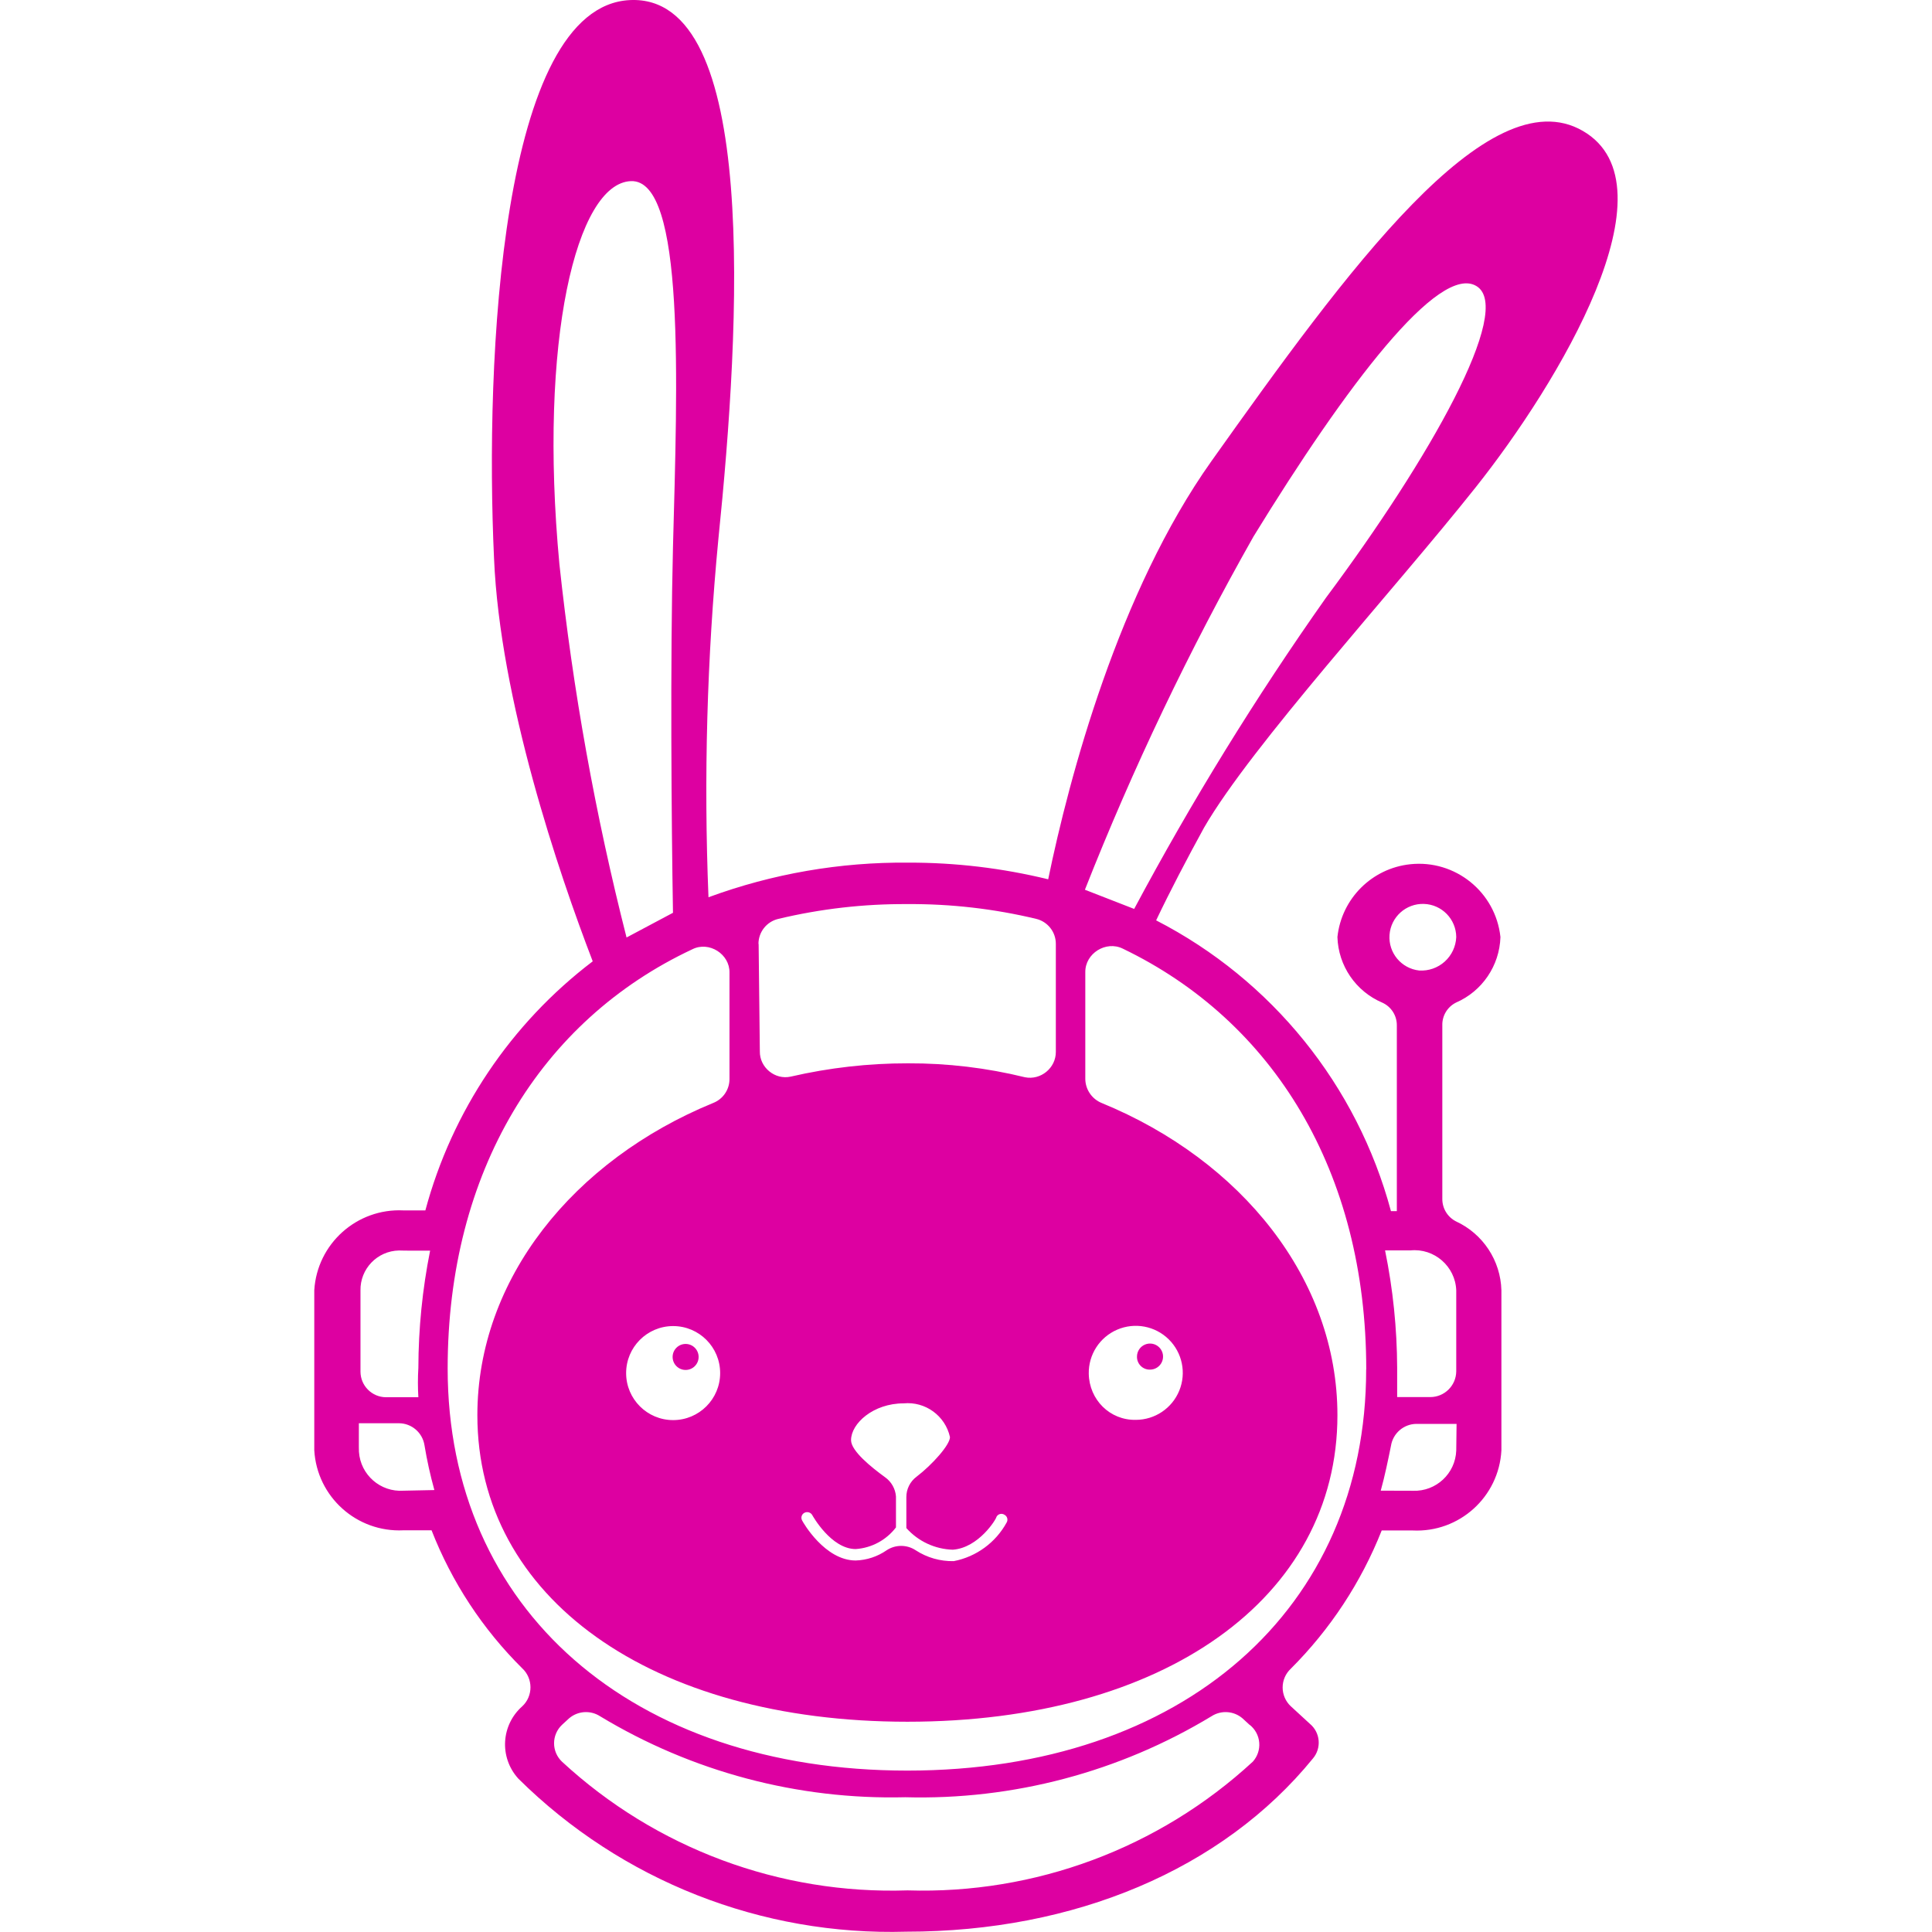
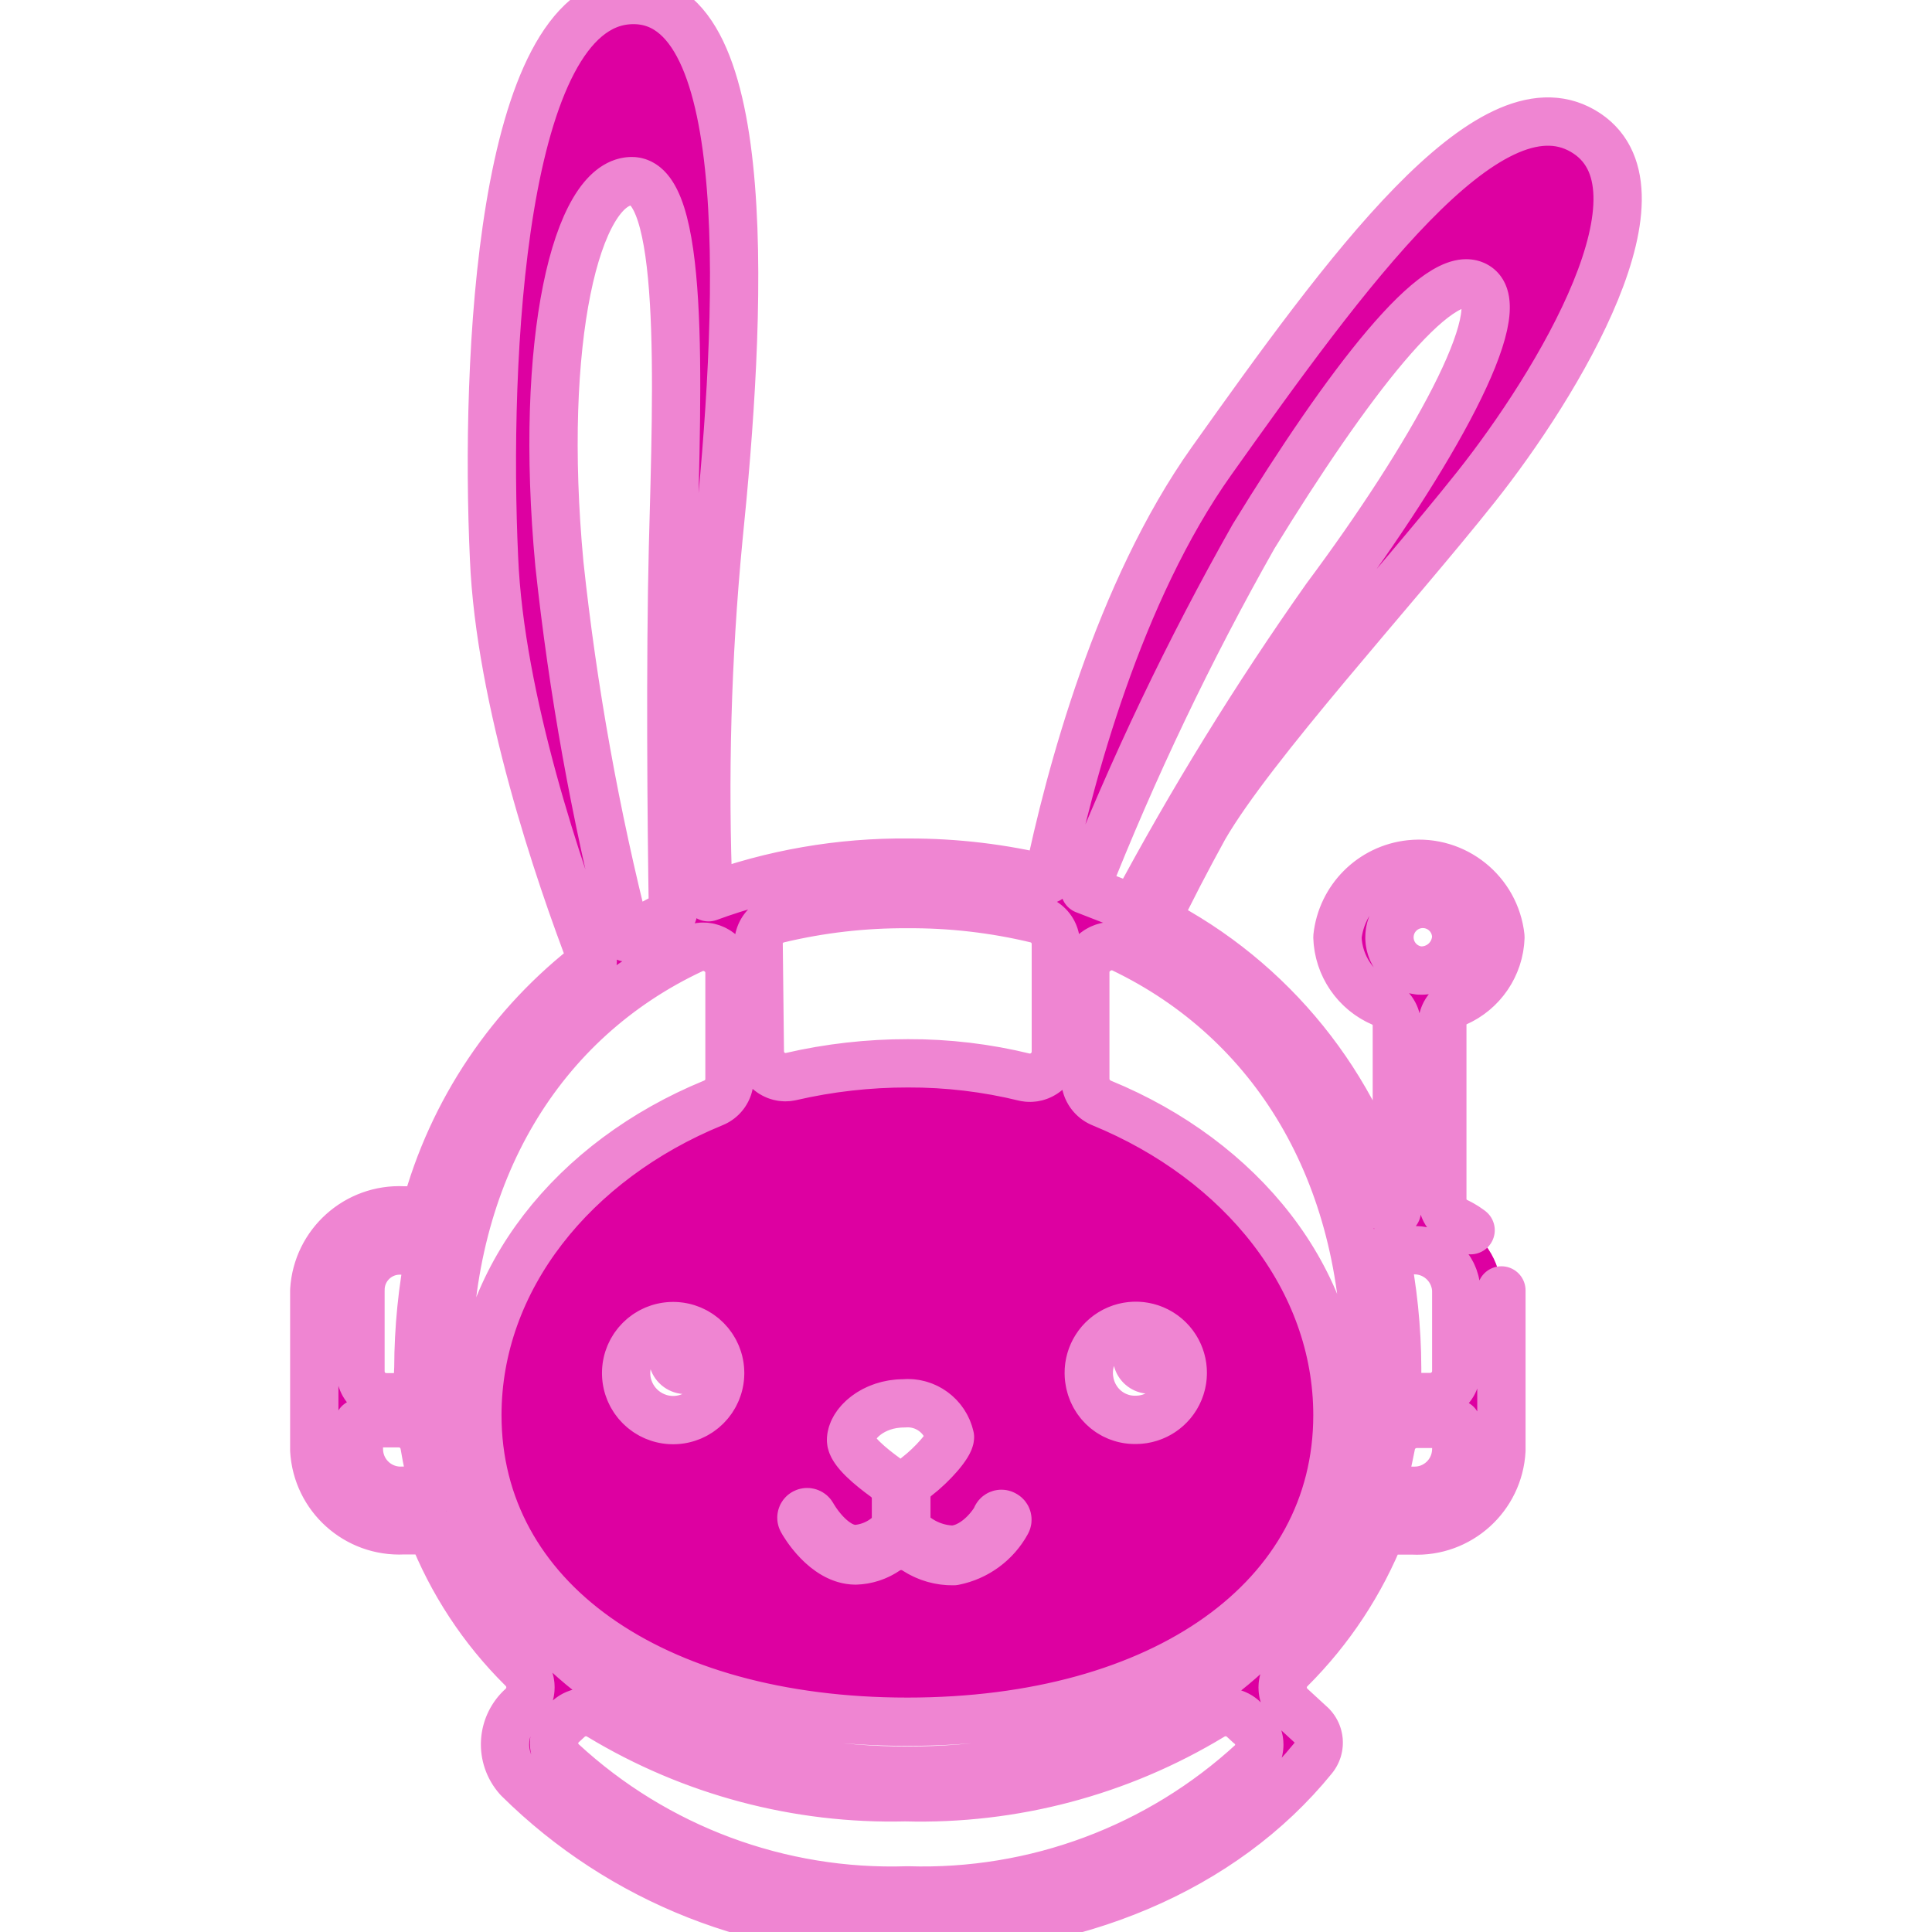
<svg xmlns="http://www.w3.org/2000/svg" viewBox="0 0 24 24" role="img" aria-label="Trino">
-   <style>@keyframes tss_trino_al{0%{opacity:0}5%,94%{opacity:1}99%,100%{opacity:0}}.tss_trino_al{animation:tss_trino_al 3.6s linear infinite}@keyframes tss_trino_mv{0%{transform:scale(0.78)}30%{transform:scale(1.08)}44%{transform:scale(1.05)}56%,100%{transform:scale(1)}}.tss_trino_mv{transform-box:fill-box;transform-origin:50% 50%;animation:tss_trino_mv 3.6s cubic-bezier(.22,1,.36,1) infinite}@media (prefers-reduced-motion: reduce){.tss_trino_al,.tss_trino_mv{animation:none!important}.tss_trino_al{opacity:1!important}.tss_trino_mv{transform:none!important}}</style>
+   <style>@keyframes tss_trino_al{0%{opacity:0}4%,93%{opacity:1}99%,100%{opacity:0}}.tss_trino_al{animation:tss_trino_al 3.6s linear infinite}@keyframes tss_trino_fl{0%,42%{fill-opacity:.25}58%,100%{fill-opacity:1}}.tss_trino_fl{animation:tss_trino_fl 3.6s cubic-bezier(.22,1,.36,1) infinite}@keyframes tss_trino_tr{0%{stroke-dashoffset:100;stroke-opacity:1}44%{stroke-dashoffset:0;stroke-opacity:1}54%{stroke-opacity:1}64%,100%{stroke-opacity:0}}.tss_trino_tr{stroke-dasharray:100;animation:tss_trino_tr 3.6s cubic-bezier(.4,0,.2,1) infinite}@media (prefers-reduced-motion: reduce){.tss_trino_al,.tss_trino_fl,.tss_trino_tr{animation:none!important}.tss_trino_al{opacity:1!important}.tss_trino_fl{fill-opacity:1!important}.tss_trino_tr{stroke-opacity:0!important}}</style>
  <g class="tss_trino_al">
-     <g class="tss_trino_mv">
+     <g class="tss_trino_fl">
      <g transform="translate(0 0) scale(1)">
        <path fill="#DD00A1" fill-rule="evenodd" d="M14.124 16.853a.162.162 0 1 1 .158.161.158.158 0 0 1-.158-.161zm-5.607-.158a.161.161 0 1 0 0 .323.161.161 0 0 0 0-.323zm10.134-.665v1.987c-.031.579-.524 1.024-1.103.995h-.384a5.06 5.06 0 0 1-1.13 1.718.319.319 0 0 0 0 .465l.238.219a.304.304 0 0 1 .038.43c-1.126 1.383-2.967 2.152-5.05 2.152a6.575 6.575 0 0 1-4.819-1.899c-.003-.003-.006-.006-.009-.01a.63.63 0 0 1 .055-.89c.137-.127.137-.346 0-.473a4.944 4.944 0 0 1-1.126-1.714h-.35c-.58.028-1.074-.416-1.107-.995v-1.987c.035-.578.529-1.02 1.107-.992h.273a5.765 5.765 0 0 1 2.079-3.094c-.423-1.099-1.153-3.255-1.226-5.008C6.023 4.471 6.219.078 7.825.001c1.606-.077 1.372 4.027 1.099 6.695a32.732 32.732 0 0 0-.123 4.45 6.994 6.994 0 0 1 2.483-.43 7.241 7.241 0 0 1 1.737.207c.261-1.268.876-3.574 2.029-5.196 1.672-2.352 3.436-4.781 4.612-4.101 1.176.68-.307 3.14-1.33 4.427-1.022 1.287-2.786 3.209-3.374 4.227-.211.384-.43.803-.596 1.153a5.737 5.737 0 0 1 2.917 3.612h.073v-2.306a.307.307 0 0 0-.181-.284.915.915 0 0 1-.557-.815 1.018 1.018 0 0 1 .904-.904c.559-.06 1.061.345 1.121.904a.919.919 0 0 1-.553.815.307.307 0 0 0-.169.284v2.152a.311.311 0 0 0 .169.281.972.972 0 0 1 .565.857zm-1.022-3.974a.434.434 0 0 0 .461-.415.415.415 0 1 0-.461.415zm-.423 3.478c.098.479.148.967.15 1.456v.365h.411a.323.323 0 0 0 .323-.319v-1.007c-.011-.297-.273-.526-.569-.496h-.315zm-3.728-4.481.611.238a36.605 36.605 0 0 1 2.383-3.866c1.287-1.726 2.337-3.582 1.871-3.87-.465-.288-1.618 1.23-2.771 3.109a34.898 34.898 0 0 0-2.095 4.389zm-4.054.673.015 1.333c-.004.201.188.359.384.315a6.432 6.432 0 0 1 1.456-.165 5.995 5.995 0 0 1 1.453.173c.196.04.385-.115.384-.315v-1.341a.319.319 0 0 0-.242-.311 6.664 6.664 0 0 0-1.603-.184 6.709 6.709 0 0 0-1.603.184.319.319 0 0 0-.246.311zm1.706 6.864v.384a.688.688 0 0 1-.5.269c-.307 0-.538-.419-.538-.419a.073.073 0 0 0-.1-.031l-.002.001a.069.069 0 0 0-.025.095c.011.023.281.496.665.496a.714.714 0 0 0 .384-.127.327.327 0 0 1 .361 0 .833.833 0 0 0 .473.135.957.957 0 0 0 .657-.48.069.069 0 0 0-.027-.096.069.069 0 0 0-.1.027c0 .023-.219.384-.542.407a.804.804 0 0 1-.577-.269v-.384a.315.315 0 0 1 .127-.254c.196-.15.415-.396.415-.492a.538.538 0 0 0-.576-.419c-.377 0-.653.25-.653.457 0 .135.254.338.423.461a.323.323 0 0 1 .135.238zM7.783 11.646l.577-.307c-.019-1.126-.035-3.144 0-4.543.054-2.037.154-4.573-.523-4.546S6.688 4.229 6.949 7.007a33.056 33.056 0 0 0 .834 4.638zm-3.305 5.392a.319.319 0 0 0 .319.319h.4a3.046 3.046 0 0 1 0-.365 7.546 7.546 0 0 1 .146-1.456c-.049 0-.34.001-.387-.002a.488.488 0 0 0-.478.498v1.007zm.918 1.472a5.325 5.325 0 0 1-.123-.557.323.323 0 0 0-.319-.273h-.496c.001.016-.002.34.001.355a.519.519 0 0 0 .553.483l.384-.008zm10.127 2.917-.088-.081a.323.323 0 0 0-.384-.027 6.982 6.982 0 0 1-3.805 1.007 6.995 6.995 0 0 1-3.793-1.007.323.323 0 0 0-.384.027l-.088.081a.315.315 0 0 0 0 .457 6.03 6.03 0 0 0 4.293 1.599 6.045 6.045 0 0 0 4.289-1.599.315.315 0 0 0-.038-.457zm1.449-4.416c0-2.456-1.153-4.327-3.025-5.227-.208-.102-.467.059-.465.292v1.33a.327.327 0 0 0 .204.296c1.733.711 2.928 2.187 2.928 3.878 0 2.271-2.156 3.808-5.342 3.808-3.186 0-5.342-1.541-5.342-3.808 0-1.691 1.195-3.167 2.928-3.878a.319.319 0 0 0 .204-.296v-1.322c.005-.232-.254-.396-.461-.292-1.887.884-3.04 2.767-3.04 5.207 0 2.99 2.287 4.996 5.711 4.996 3.428 0 5.699-2.01 5.699-4.984zm-8.608-.538h-.004a.584.584 0 1 0 .004 0zm5.161.592c.006.323.262.579.584.573a.584.584 0 1 0-.584-.573zm4.569.623h-.5a.323.323 0 0 0-.315.273c-.035.173-.077.377-.127.557.016.001.386-.001.401.001a.519.519 0 0 0 .537-.5l.004-.331z" />
      </g>
    </g>
+     <path class="tss_trino_tr" pathLength="100" fill="none" stroke="#EF85D2" stroke-width=".6" stroke-linecap="round" stroke-linejoin="round" transform="translate(0 0) scale(1)" d="M14.124 16.853a.162.162 0 1 1 .158.161.158.158 0 0 1-.158-.161zm-5.607-.158a.161.161 0 1 0 0 .323.161.161 0 0 0 0-.323zm10.134-.665v1.987c-.031.579-.524 1.024-1.103.995h-.384a5.06 5.06 0 0 1-1.13 1.718.319.319 0 0 0 0 .465l.238.219a.304.304 0 0 1 .038.43c-1.126 1.383-2.967 2.152-5.05 2.152a6.575 6.575 0 0 1-4.819-1.899c-.003-.003-.006-.006-.009-.01a.63.63 0 0 1 .055-.89c.137-.127.137-.346 0-.473a4.944 4.944 0 0 1-1.126-1.714h-.35c-.58.028-1.074-.416-1.107-.995v-1.987c.035-.578.529-1.02 1.107-.992h.273a5.765 5.765 0 0 1 2.079-3.094c-.423-1.099-1.153-3.255-1.226-5.008C6.023 4.471 6.219.078 7.825.001c1.606-.077 1.372 4.027 1.099 6.695a32.732 32.732 0 0 0-.123 4.45 6.994 6.994 0 0 1 2.483-.43 7.241 7.241 0 0 1 1.737.207c.261-1.268.876-3.574 2.029-5.196 1.672-2.352 3.436-4.781 4.612-4.101 1.176.68-.307 3.14-1.33 4.427-1.022 1.287-2.786 3.209-3.374 4.227-.211.384-.43.803-.596 1.153a5.737 5.737 0 0 1 2.917 3.612h.073v-2.306a.307.307 0 0 0-.181-.284.915.915 0 0 1-.557-.815 1.018 1.018 0 0 1 .904-.904c.559-.06 1.061.345 1.121.904a.919.919 0 0 1-.553.815.307.307 0 0 0-.169.284v2.152a.311.311 0 0 0 .169.281.972.972 0 0 1 .565.857zm-1.022-3.974a.434.434 0 0 0 .461-.415.415.415 0 1 0-.461.415zm-.423 3.478c.098.479.148.967.15 1.456v.365h.411a.323.323 0 0 0 .323-.319v-1.007c-.011-.297-.273-.526-.569-.496h-.315zm-3.728-4.481.611.238a36.605 36.605 0 0 1 2.383-3.866c1.287-1.726 2.337-3.582 1.871-3.87-.465-.288-1.618 1.23-2.771 3.109a34.898 34.898 0 0 0-2.095 4.389zm-4.054.673.015 1.333c-.004.201.188.359.384.315a6.432 6.432 0 0 1 1.456-.165 5.995 5.995 0 0 1 1.453.173c.196.04.385-.115.384-.315v-1.341a.319.319 0 0 0-.242-.311 6.664 6.664 0 0 0-1.603-.184 6.709 6.709 0 0 0-1.603.184.319.319 0 0 0-.246.311zm1.706 6.864v.384a.688.688 0 0 1-.5.269c-.307 0-.538-.419-.538-.419a.073.073 0 0 0-.1-.031l-.002.001a.069.069 0 0 0-.025.095c.011.023.281.496.665.496a.714.714 0 0 0 .384-.127.327.327 0 0 1 .361 0 .833.833 0 0 0 .473.135.957.957 0 0 0 .657-.48.069.069 0 0 0-.027-.096.069.069 0 0 0-.1.027c0 .023-.219.384-.542.407a.804.804 0 0 1-.577-.269v-.384a.315.315 0 0 1 .127-.254c.196-.15.415-.396.415-.492a.538.538 0 0 0-.576-.419c-.377 0-.653.25-.653.457 0 .135.254.338.423.461a.323.323 0 0 1 .135.238zM7.783 11.646l.577-.307c-.019-1.126-.035-3.144 0-4.543.054-2.037.154-4.573-.523-4.546S6.688 4.229 6.949 7.007a33.056 33.056 0 0 0 .834 4.638zm-3.305 5.392a.319.319 0 0 0 .319.319h.4a3.046 3.046 0 0 1 0-.365 7.546 7.546 0 0 1 .146-1.456c-.049 0-.34.001-.387-.002a.488.488 0 0 0-.478.498v1.007zm.918 1.472a5.325 5.325 0 0 1-.123-.557.323.323 0 0 0-.319-.273h-.496c.001.016-.002.34.001.355a.519.519 0 0 0 .553.483l.384-.008zm10.127 2.917-.088-.081a.323.323 0 0 0-.384-.027 6.982 6.982 0 0 1-3.805 1.007 6.995 6.995 0 0 1-3.793-1.007.323.323 0 0 0-.384.027l-.088.081a.315.315 0 0 0 0 .457 6.03 6.03 0 0 0 4.293 1.599 6.045 6.045 0 0 0 4.289-1.599.315.315 0 0 0-.038-.457zm1.449-4.416c0-2.456-1.153-4.327-3.025-5.227-.208-.102-.467.059-.465.292v1.33a.327.327 0 0 0 .204.296c1.733.711 2.928 2.187 2.928 3.878 0 2.271-2.156 3.808-5.342 3.808-3.186 0-5.342-1.541-5.342-3.808 0-1.691 1.195-3.167 2.928-3.878a.319.319 0 0 0 .204-.296v-1.322c.005-.232-.254-.396-.461-.292-1.887.884-3.04 2.767-3.04 5.207 0 2.99 2.287 4.996 5.711 4.996 3.428 0 5.699-2.01 5.699-4.984zm-8.608-.538h-.004a.584.584 0 1 0 .004 0zm5.161.592c.006.323.262.579.584.573a.584.584 0 1 0-.584-.573zm4.569.623h-.5a.323.323 0 0 0-.315.273c-.035.173-.077.377-.127.557.016.001.386-.001.401.001a.519.519 0 0 0 .537-.5l.004-.331z" />
  </g>
</svg>
